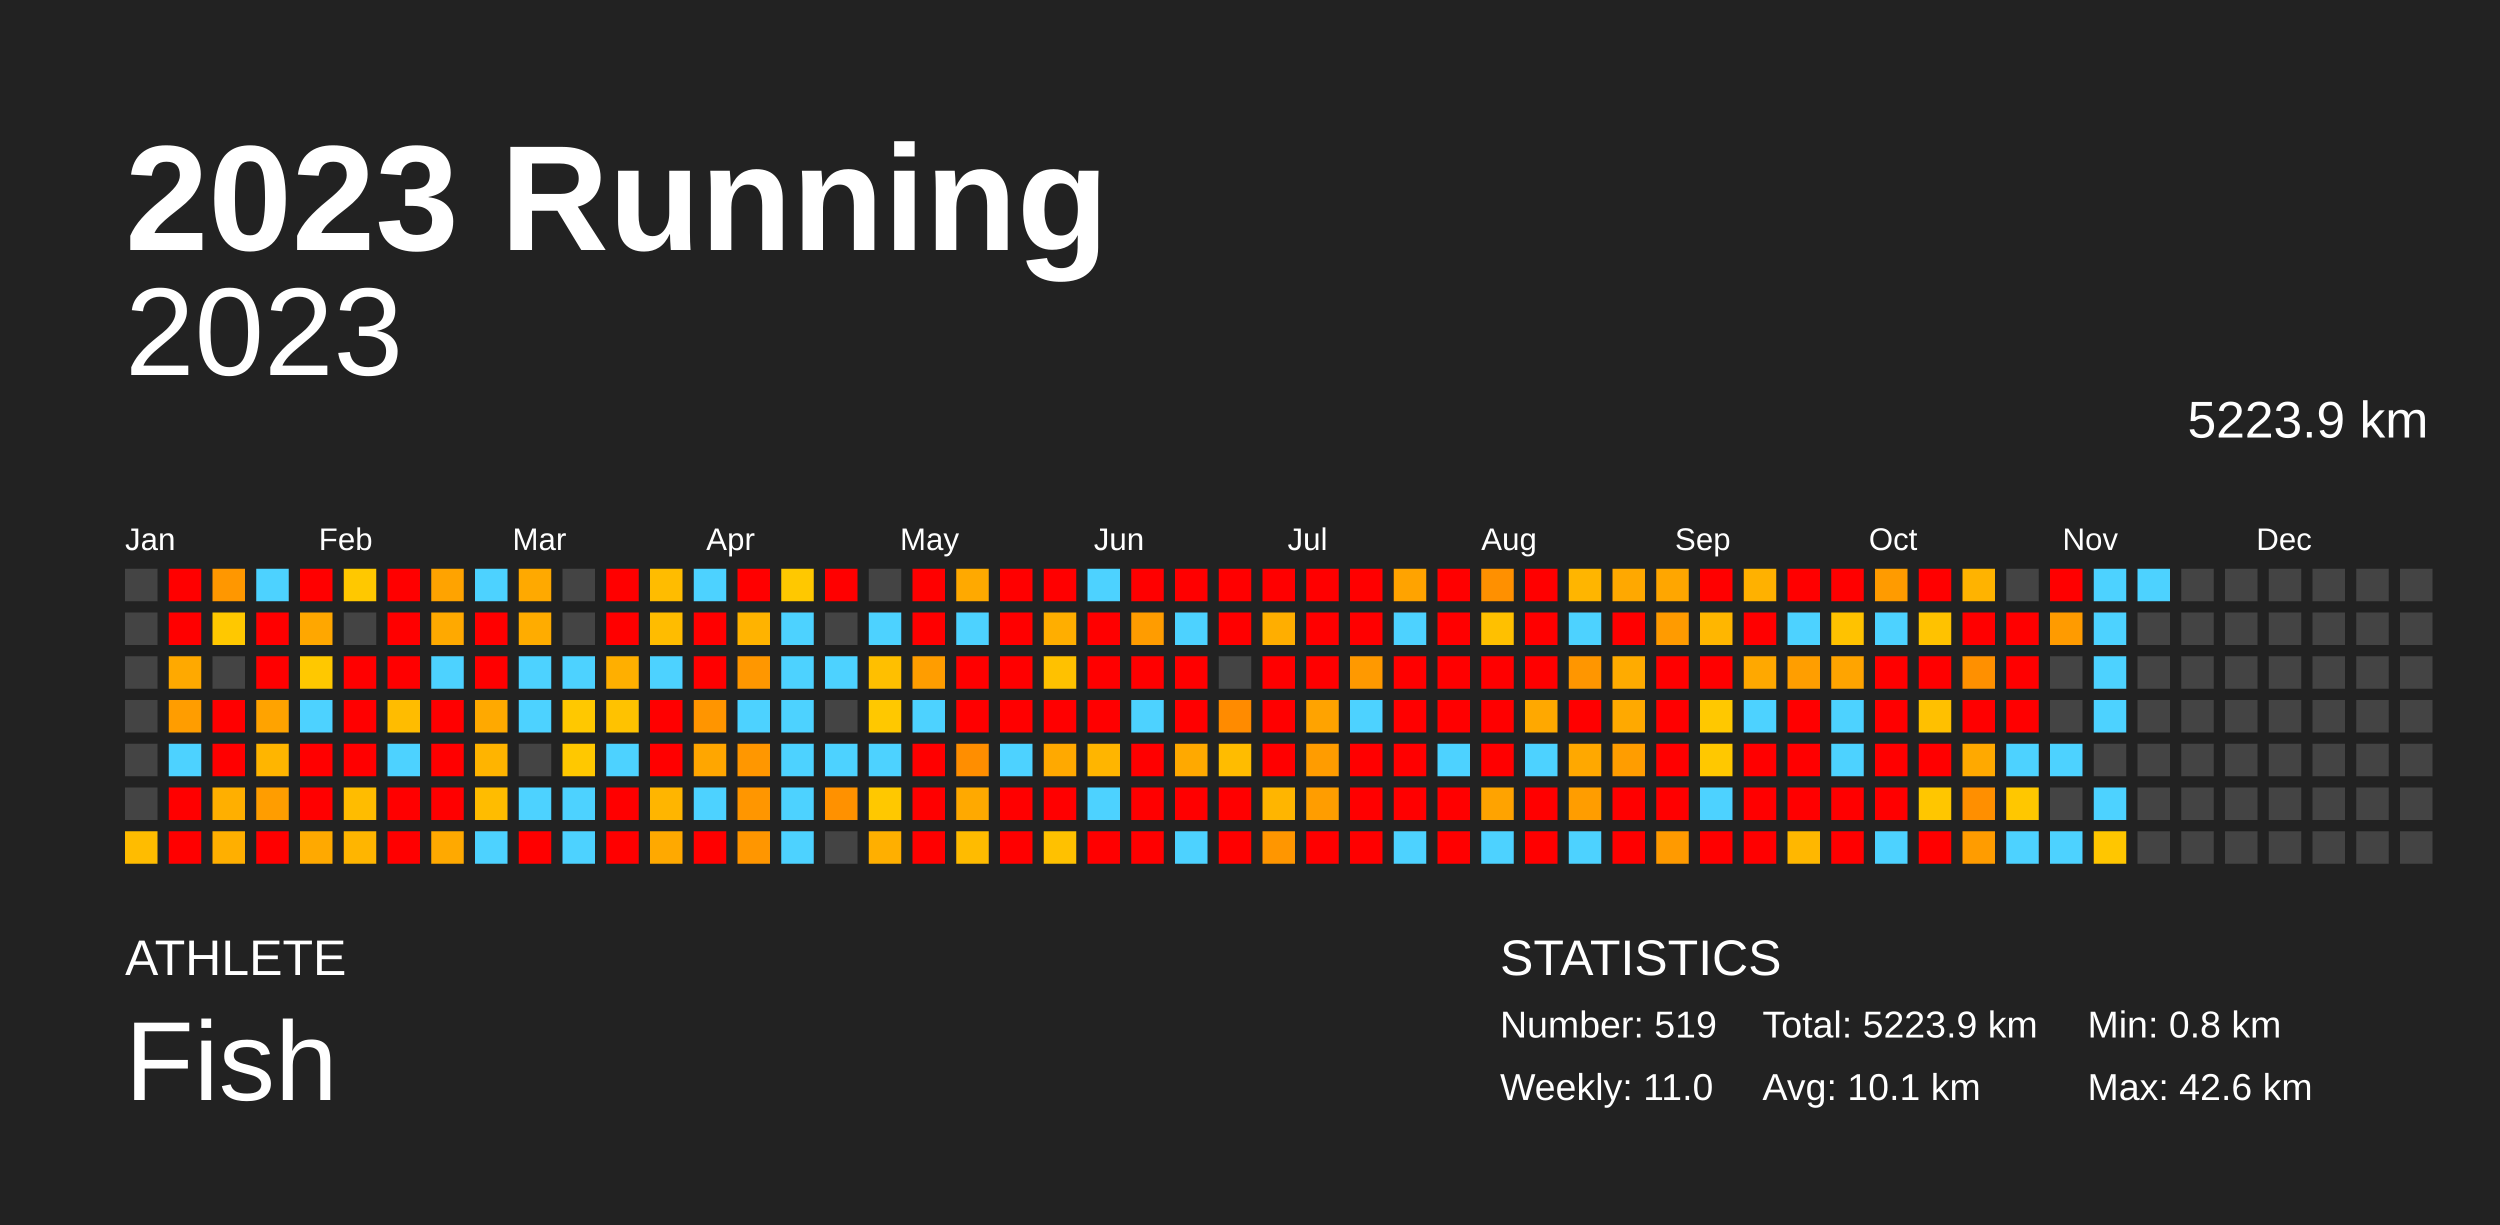
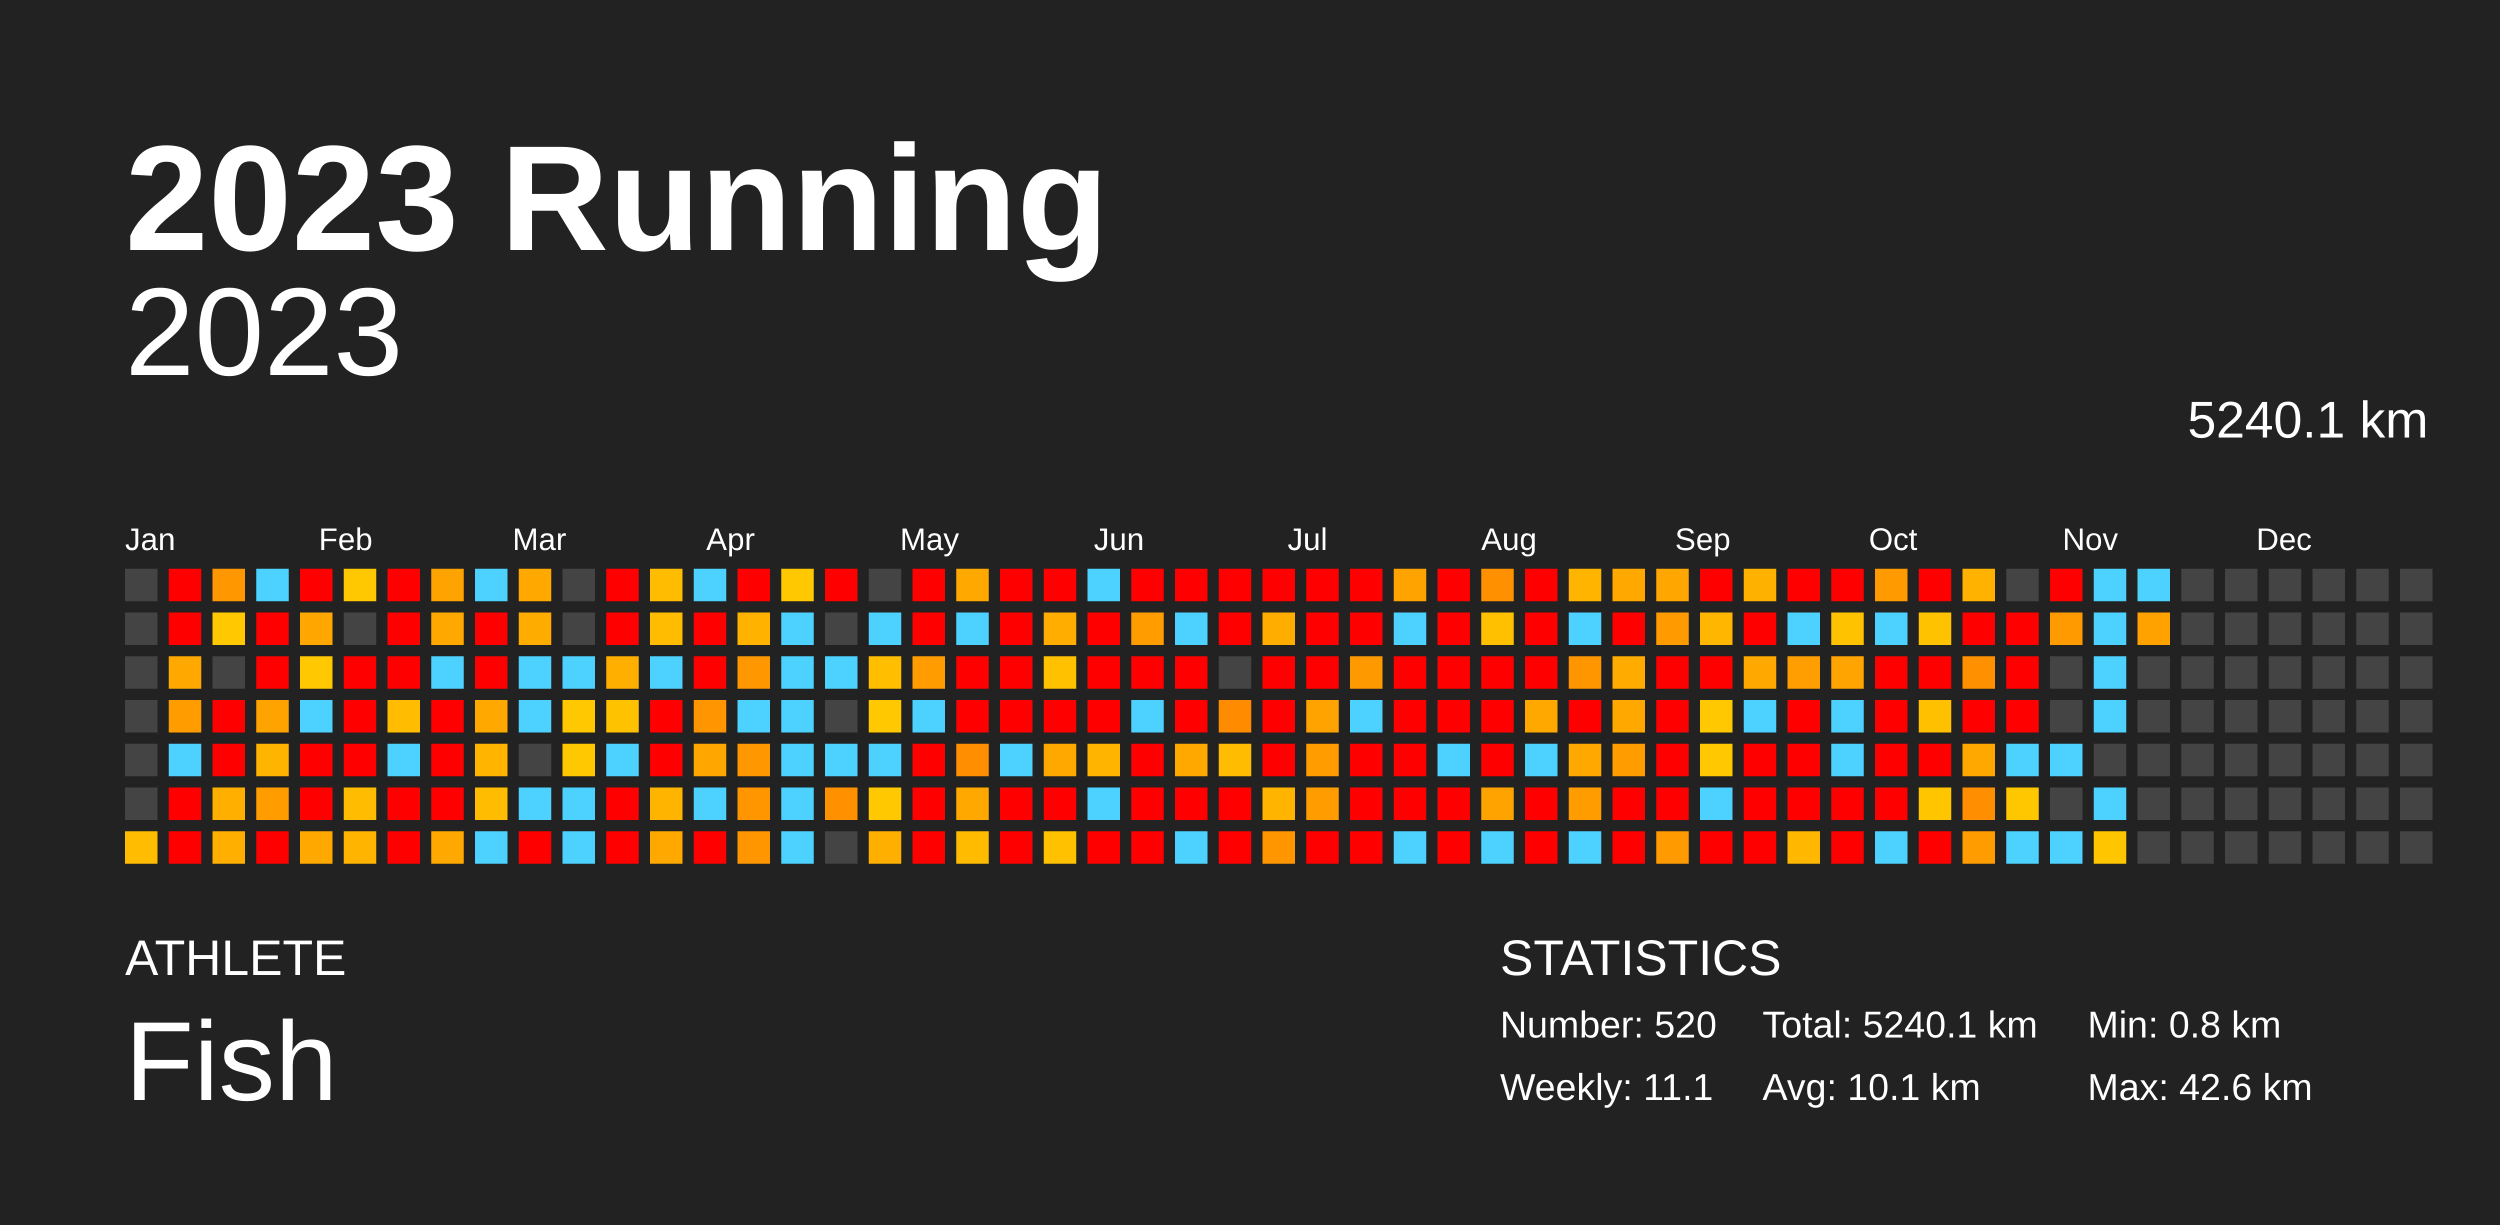
<svg xmlns="http://www.w3.org/2000/svg" baseProfile="full" height="98mm" version="1.1" viewBox="0,0,200,98" width="200mm">
  <defs />
  <rect fill="#222222" height="98" width="200" x="0" y="0" />
  <text fill="#FFFFFF" style="font-size:12px; font-family:Arial; font-weight:bold;" x="10" y="20">2023 Running</text>
  <text fill="#FFFFFF" style="font-size:4px; font-family:Arial" x="10" y="78">ATHLETE</text>
  <text fill="#FFFFFF" style="font-size:9px; font-family:Arial" x="10" y="88">Fish</text>
  <text fill="#FFFFFF" style="font-size:4px; font-family:Arial" x="120" y="78">STATISTICS</text>
-   <text fill="#FFFFFF" style="font-size:3px; font-family:Arial" x="120" y="83">Number: 519</text>
-   <text fill="#FFFFFF" style="font-size:3px; font-family:Arial" x="120" y="88">Weekly: 11.0</text>
-   <text fill="#FFFFFF" style="font-size:3px; font-family:Arial" x="141" y="83">Total: 5223.9 km</text>
+   <text fill="#FFFFFF" style="font-size:3px; font-family:Arial" x="120" y="83">Number: 520</text>
+   <text fill="#FFFFFF" style="font-size:3px; font-family:Arial" x="120" y="88">Weekly: 11.1</text>
+   <text fill="#FFFFFF" style="font-size:3px; font-family:Arial" x="141" y="83">Total: 5240.1 km</text>
  <text fill="#FFFFFF" style="font-size:3px; font-family:Arial" x="141" y="88">Avg: 10.1 km</text>
  <text fill="#FFFFFF" style="font-size:3px; font-family:Arial" x="167" y="83">Min: 0.8 km</text>
  <text fill="#FFFFFF" style="font-size:3px; font-family:Arial" x="167" y="88">Max: 42.6 km</text>
  <text alignment-baseline="hanging" fill="#FFFFFF" style="font-size:10.0px; font-family:Arial;" x="10" y="30">2023</text>
-   <text alignment-baseline="hanging" fill="#FFFFFF" style="font-size:4.125px; font-family:Arial;" x="175" y="35">5223.9 km</text>
+   <text alignment-baseline="hanging" fill="#FFFFFF" style="font-size:4.125px; font-family:Arial;" x="175" y="35">5240.1 km</text>
  <text fill="#FFFFFF" style="font-size:2.5px; font-family:Arial" x="10.0" y="44">Jan</text>
  <text fill="#FFFFFF" style="font-size:2.5px; font-family:Arial" x="25.5" y="44">Feb</text>
  <text fill="#FFFFFF" style="font-size:2.5px; font-family:Arial" x="41.0" y="44">Mar</text>
  <text fill="#FFFFFF" style="font-size:2.5px; font-family:Arial" x="56.5" y="44">Apr</text>
  <text fill="#FFFFFF" style="font-size:2.5px; font-family:Arial" x="72.0" y="44">May</text>
  <text fill="#FFFFFF" style="font-size:2.5px; font-family:Arial" x="87.5" y="44">Jun</text>
  <text fill="#FFFFFF" style="font-size:2.5px; font-family:Arial" x="103.0" y="44">Jul</text>
  <text fill="#FFFFFF" style="font-size:2.5px; font-family:Arial" x="118.5" y="44">Aug</text>
  <text fill="#FFFFFF" style="font-size:2.5px; font-family:Arial" x="134.0" y="44">Sep</text>
  <text fill="#FFFFFF" style="font-size:2.5px; font-family:Arial" x="149.5" y="44">Oct</text>
  <text fill="#FFFFFF" style="font-size:2.5px; font-family:Arial" x="165.0" y="44">Nov</text>
  <text fill="#FFFFFF" style="font-size:2.5px; font-family:Arial" x="180.5" y="44">Dec</text>
  <rect fill="#444444" height="2.6" width="2.6" x="10.0" y="45.5" />
  <rect fill="#444444" height="2.6" width="2.6" x="10.0" y="49.0" />
  <rect fill="#444444" height="2.6" width="2.6" x="10.0" y="52.5" />
  <rect fill="#444444" height="2.6" width="2.6" x="10.0" y="56.0" />
  <rect fill="#444444" height="2.6" width="2.6" x="10.0" y="59.5" />
  <rect fill="#444444" height="2.6" width="2.6" x="10.0" y="63.0" />
  <rect fill="#ffbc00" height="2.6" width="2.6" x="10.0" y="66.5" />
  <rect fill="red" height="2.6" width="2.6" x="13.5" y="45.5" />
  <rect fill="red" height="2.6" width="2.6" x="13.5" y="49.0" />
  <rect fill="#ffa900" height="2.6" width="2.6" x="13.5" y="52.5" />
  <rect fill="#ff9d00" height="2.6" width="2.6" x="13.5" y="56.0" />
  <rect fill="#4dd2ff" height="2.6" width="2.6" x="13.5" y="59.5" />
  <rect fill="red" height="2.6" width="2.6" x="13.5" y="63.0" />
  <rect fill="red" height="2.6" width="2.6" x="13.5" y="66.5" />
  <rect fill="#ff9700" height="2.6" width="2.6" x="17.0" y="45.5" />
  <rect fill="#ffc800" height="2.6" width="2.6" x="17.0" y="49.0" />
  <rect fill="#444444" height="2.6" width="2.6" x="17.0" y="52.5" />
  <rect fill="red" height="2.6" width="2.6" x="17.0" y="56.0" />
  <rect fill="red" height="2.6" width="2.6" x="17.0" y="59.5" />
  <rect fill="#ffaf00" height="2.6" width="2.6" x="17.0" y="63.0" />
  <rect fill="#ffaf00" height="2.6" width="2.6" x="17.0" y="66.5" />
  <rect fill="#4dd2ff" height="2.6" width="2.6" x="20.5" y="45.5" />
  <rect fill="red" height="2.6" width="2.6" x="20.5" y="49.0" />
  <rect fill="red" height="2.6" width="2.6" x="20.5" y="52.5" />
  <rect fill="#ffa300" height="2.6" width="2.6" x="20.5" y="56.0" />
  <rect fill="#ffb500" height="2.6" width="2.6" x="20.5" y="59.5" />
  <rect fill="#ff9d00" height="2.6" width="2.6" x="20.5" y="63.0" />
  <rect fill="red" height="2.6" width="2.6" x="20.5" y="66.5" />
  <rect fill="red" height="2.6" width="2.6" x="24.0" y="45.5" />
  <rect fill="#ffa700" height="2.6" width="2.6" x="24.0" y="49.0" />
  <rect fill="#ffc800" height="2.6" width="2.6" x="24.0" y="52.5" />
  <rect fill="#4dd2ff" height="2.6" width="2.6" x="24.0" y="56.0" />
  <rect fill="red" height="2.6" width="2.6" x="24.0" y="59.5" />
  <rect fill="red" height="2.6" width="2.6" x="24.0" y="63.0" />
  <rect fill="#ffa900" height="2.6" width="2.6" x="24.0" y="66.5" />
  <rect fill="#ffc800" height="2.6" width="2.6" x="27.5" y="45.5" />
  <rect fill="#444444" height="2.6" width="2.6" x="27.5" y="49.0" />
  <rect fill="red" height="2.6" width="2.6" x="27.5" y="52.5" />
  <rect fill="red" height="2.6" width="2.6" x="27.5" y="56.0" />
  <rect fill="red" height="2.6" width="2.6" x="27.5" y="59.5" />
  <rect fill="#ffbc00" height="2.6" width="2.6" x="27.5" y="63.0" />
  <rect fill="#ffb500" height="2.6" width="2.6" x="27.5" y="66.5" />
  <rect fill="red" height="2.6" width="2.6" x="31.0" y="45.5" />
  <rect fill="red" height="2.6" width="2.6" x="31.0" y="49.0" />
  <rect fill="red" height="2.6" width="2.6" x="31.0" y="52.5" />
  <rect fill="#ffbc00" height="2.6" width="2.6" x="31.0" y="56.0" />
  <rect fill="#4dd2ff" height="2.6" width="2.6" x="31.0" y="59.5" />
  <rect fill="red" height="2.6" width="2.6" x="31.0" y="63.0" />
  <rect fill="red" height="2.6" width="2.6" x="31.0" y="66.5" />
  <rect fill="#ffa300" height="2.6" width="2.6" x="34.5" y="45.5" />
  <rect fill="#ffa900" height="2.6" width="2.6" x="34.5" y="49.0" />
  <rect fill="#4dd2ff" height="2.6" width="2.6" x="34.5" y="52.5" />
  <rect fill="red" height="2.6" width="2.6" x="34.5" y="56.0" />
  <rect fill="red" height="2.6" width="2.6" x="34.5" y="59.5" />
  <rect fill="red" height="2.6" width="2.6" x="34.5" y="63.0" />
  <rect fill="#ffa900" height="2.6" width="2.6" x="34.5" y="66.5" />
  <rect fill="#4dd2ff" height="2.6" width="2.6" x="38.0" y="45.5" />
  <rect fill="red" height="2.6" width="2.6" x="38.0" y="49.0" />
  <rect fill="red" height="2.6" width="2.6" x="38.0" y="52.5" />
  <rect fill="#ffa900" height="2.6" width="2.6" x="38.0" y="56.0" />
  <rect fill="#ffb400" height="2.6" width="2.6" x="38.0" y="59.5" />
  <rect fill="#ffbc00" height="2.6" width="2.6" x="38.0" y="63.0" />
  <rect fill="#4dd2ff" height="2.6" width="2.6" x="38.0" y="66.5" />
  <rect fill="#ffa900" height="2.6" width="2.6" x="41.5" y="45.5" />
  <rect fill="#ffac00" height="2.6" width="2.6" x="41.5" y="49.0" />
  <rect fill="#4dd2ff" height="2.6" width="2.6" x="41.5" y="52.5" />
  <rect fill="#4dd2ff" height="2.6" width="2.6" x="41.5" y="56.0" />
  <rect fill="#444444" height="2.6" width="2.6" x="41.5" y="59.5" />
  <rect fill="#4dd2ff" height="2.6" width="2.6" x="41.5" y="63.0" />
  <rect fill="red" height="2.6" width="2.6" x="41.5" y="66.5" />
  <rect fill="#444444" height="2.6" width="2.6" x="45.0" y="45.5" />
  <rect fill="#444444" height="2.6" width="2.6" x="45.0" y="49.0" />
  <rect fill="#4dd2ff" height="2.6" width="2.6" x="45.0" y="52.5" />
  <rect fill="#ffc800" height="2.6" width="2.6" x="45.0" y="56.0" />
  <rect fill="#ffc800" height="2.6" width="2.6" x="45.0" y="59.5" />
  <rect fill="#4dd2ff" height="2.6" width="2.6" x="45.0" y="63.0" />
  <rect fill="#4dd2ff" height="2.6" width="2.6" x="45.0" y="66.5" />
  <rect fill="red" height="2.6" width="2.6" x="48.5" y="45.5" />
  <rect fill="red" height="2.6" width="2.6" x="48.5" y="49.0" />
  <rect fill="#ffaf00" height="2.6" width="2.6" x="48.5" y="52.5" />
  <rect fill="#ffc200" height="2.6" width="2.6" x="48.5" y="56.0" />
  <rect fill="#4dd2ff" height="2.6" width="2.6" x="48.5" y="59.5" />
  <rect fill="red" height="2.6" width="2.6" x="48.5" y="63.0" />
  <rect fill="red" height="2.6" width="2.6" x="48.5" y="66.5" />
  <rect fill="#ffbc00" height="2.6" width="2.6" x="52.0" y="45.5" />
  <rect fill="#ffbc00" height="2.6" width="2.6" x="52.0" y="49.0" />
  <rect fill="#4dd2ff" height="2.6" width="2.6" x="52.0" y="52.5" />
  <rect fill="red" height="2.6" width="2.6" x="52.0" y="56.0" />
  <rect fill="red" height="2.6" width="2.6" x="52.0" y="59.5" />
  <rect fill="#ffb500" height="2.6" width="2.6" x="52.0" y="63.0" />
  <rect fill="#ffa900" height="2.6" width="2.6" x="52.0" y="66.5" />
  <rect fill="#4dd2ff" height="2.6" width="2.6" x="55.5" y="45.5" />
  <rect fill="red" height="2.6" width="2.6" x="55.5" y="49.0" />
  <rect fill="red" height="2.6" width="2.6" x="55.5" y="52.5" />
  <rect fill="#ff9500" height="2.6" width="2.6" x="55.5" y="56.0" />
  <rect fill="#ffa600" height="2.6" width="2.6" x="55.5" y="59.5" />
  <rect fill="#4dd2ff" height="2.6" width="2.6" x="55.5" y="63.0" />
  <rect fill="red" height="2.6" width="2.6" x="55.5" y="66.5" />
  <rect fill="red" height="2.6" width="2.6" x="59.0" y="45.5" />
  <rect fill="#ffb300" height="2.6" width="2.6" x="59.0" y="49.0" />
  <rect fill="#ff9700" height="2.6" width="2.6" x="59.0" y="52.5" />
  <rect fill="#4dd2ff" height="2.6" width="2.6" x="59.0" y="56.0" />
  <rect fill="#ff9700" height="2.6" width="2.6" x="59.0" y="59.5" />
  <rect fill="#ff9600" height="2.6" width="2.6" x="59.0" y="63.0" />
  <rect fill="#ff9600" height="2.6" width="2.6" x="59.0" y="66.5" />
  <rect fill="#ffc800" height="2.6" width="2.6" x="62.5" y="45.5" />
  <rect fill="#4dd2ff" height="2.6" width="2.6" x="62.5" y="49.0" />
  <rect fill="#4dd2ff" height="2.6" width="2.6" x="62.5" y="52.5" />
  <rect fill="#4dd2ff" height="2.6" width="2.6" x="62.5" y="56.0" />
  <rect fill="#4dd2ff" height="2.6" width="2.6" x="62.5" y="59.5" />
  <rect fill="#4dd2ff" height="2.6" width="2.6" x="62.5" y="63.0" />
  <rect fill="#4dd2ff" height="2.6" width="2.6" x="62.5" y="66.5" />
  <rect fill="red" height="2.6" width="2.6" x="66.0" y="45.5" />
  <rect fill="#444444" height="2.6" width="2.6" x="66.0" y="49.0" />
  <rect fill="#4dd2ff" height="2.6" width="2.6" x="66.0" y="52.5" />
  <rect fill="#444444" height="2.6" width="2.6" x="66.0" y="56.0" />
  <rect fill="#4dd2ff" height="2.6" width="2.6" x="66.0" y="59.5" />
  <rect fill="#ff9100" height="2.6" width="2.6" x="66.0" y="63.0" />
  <rect fill="#444444" height="2.6" width="2.6" x="66.0" y="66.5" />
  <rect fill="#444444" height="2.6" width="2.6" x="69.5" y="45.5" />
  <rect fill="#4dd2ff" height="2.6" width="2.6" x="69.5" y="49.0" />
  <rect fill="#ffbf00" height="2.6" width="2.6" x="69.5" y="52.5" />
  <rect fill="#ffc800" height="2.6" width="2.6" x="69.5" y="56.0" />
  <rect fill="#4dd2ff" height="2.6" width="2.6" x="69.5" y="59.5" />
  <rect fill="#ffc800" height="2.6" width="2.6" x="69.5" y="63.0" />
  <rect fill="#ffaf00" height="2.6" width="2.6" x="69.5" y="66.5" />
  <rect fill="red" height="2.6" width="2.6" x="73.0" y="45.5" />
  <rect fill="red" height="2.6" width="2.6" x="73.0" y="49.0" />
  <rect fill="#ff9d00" height="2.6" width="2.6" x="73.0" y="52.5" />
  <rect fill="#4dd2ff" height="2.6" width="2.6" x="73.0" y="56.0" />
  <rect fill="red" height="2.6" width="2.6" x="73.0" y="59.5" />
  <rect fill="red" height="2.6" width="2.6" x="73.0" y="63.0" />
  <rect fill="red" height="2.6" width="2.6" x="73.0" y="66.5" />
  <rect fill="#ffa900" height="2.6" width="2.6" x="76.5" y="45.5" />
  <rect fill="#4dd2ff" height="2.6" width="2.6" x="76.5" y="49.0" />
  <rect fill="red" height="2.6" width="2.6" x="76.5" y="52.5" />
  <rect fill="red" height="2.6" width="2.6" x="76.5" y="56.0" />
  <rect fill="#ff8e00" height="2.6" width="2.6" x="76.5" y="59.5" />
  <rect fill="#ffa900" height="2.6" width="2.6" x="76.5" y="63.0" />
  <rect fill="#ffbb00" height="2.6" width="2.6" x="76.5" y="66.5" />
  <rect fill="red" height="2.6" width="2.6" x="80.0" y="45.5" />
  <rect fill="red" height="2.6" width="2.6" x="80.0" y="49.0" />
  <rect fill="red" height="2.6" width="2.6" x="80.0" y="52.5" />
  <rect fill="red" height="2.6" width="2.6" x="80.0" y="56.0" />
  <rect fill="#4dd2ff" height="2.6" width="2.6" x="80.0" y="59.5" />
  <rect fill="red" height="2.6" width="2.6" x="80.0" y="63.0" />
  <rect fill="red" height="2.6" width="2.6" x="80.0" y="66.5" />
  <rect fill="red" height="2.6" width="2.6" x="83.5" y="45.5" />
  <rect fill="#ffae00" height="2.6" width="2.6" x="83.5" y="49.0" />
  <rect fill="#ffc100" height="2.6" width="2.6" x="83.5" y="52.5" />
  <rect fill="red" height="2.6" width="2.6" x="83.5" y="56.0" />
  <rect fill="#ffa900" height="2.6" width="2.6" x="83.5" y="59.5" />
  <rect fill="red" height="2.6" width="2.6" x="83.5" y="63.0" />
  <rect fill="#ffc100" height="2.6" width="2.6" x="83.5" y="66.5" />
  <rect fill="#4dd2ff" height="2.6" width="2.6" x="87.0" y="45.5" />
  <rect fill="red" height="2.6" width="2.6" x="87.0" y="49.0" />
  <rect fill="red" height="2.6" width="2.6" x="87.0" y="52.5" />
  <rect fill="red" height="2.6" width="2.6" x="87.0" y="56.0" />
  <rect fill="#ffb500" height="2.6" width="2.6" x="87.0" y="59.5" />
  <rect fill="#4dd2ff" height="2.6" width="2.6" x="87.0" y="63.0" />
  <rect fill="red" height="2.6" width="2.6" x="87.0" y="66.5" />
  <rect fill="red" height="2.6" width="2.6" x="90.5" y="45.5" />
  <rect fill="#ff9c00" height="2.6" width="2.6" x="90.5" y="49.0" />
  <rect fill="red" height="2.6" width="2.6" x="90.5" y="52.5" />
  <rect fill="#4dd2ff" height="2.6" width="2.6" x="90.5" y="56.0" />
  <rect fill="red" height="2.6" width="2.6" x="90.5" y="59.5" />
  <rect fill="red" height="2.6" width="2.6" x="90.5" y="63.0" />
  <rect fill="red" height="2.6" width="2.6" x="90.5" y="66.5" />
  <rect fill="red" height="2.6" width="2.6" x="94.0" y="45.5" />
  <rect fill="#4dd2ff" height="2.6" width="2.6" x="94.0" y="49.0" />
  <rect fill="red" height="2.6" width="2.6" x="94.0" y="52.5" />
  <rect fill="red" height="2.6" width="2.6" x="94.0" y="56.0" />
  <rect fill="#ffa900" height="2.6" width="2.6" x="94.0" y="59.5" />
  <rect fill="red" height="2.6" width="2.6" x="94.0" y="63.0" />
  <rect fill="#4dd2ff" height="2.6" width="2.6" x="94.0" y="66.5" />
  <rect fill="red" height="2.6" width="2.6" x="97.5" y="45.5" />
  <rect fill="red" height="2.6" width="2.6" x="97.5" y="49.0" />
  <rect fill="#444444" height="2.6" width="2.6" x="97.5" y="52.5" />
  <rect fill="#ff8b00" height="2.6" width="2.6" x="97.5" y="56.0" />
  <rect fill="#ffbc00" height="2.6" width="2.6" x="97.5" y="59.5" />
  <rect fill="red" height="2.6" width="2.6" x="97.5" y="63.0" />
  <rect fill="red" height="2.6" width="2.6" x="97.5" y="66.5" />
  <rect fill="red" height="2.6" width="2.6" x="101.0" y="45.5" />
  <rect fill="#ffae00" height="2.6" width="2.6" x="101.0" y="49.0" />
  <rect fill="red" height="2.6" width="2.6" x="101.0" y="52.5" />
  <rect fill="red" height="2.6" width="2.6" x="101.0" y="56.0" />
  <rect fill="red" height="2.6" width="2.6" x="101.0" y="59.5" />
  <rect fill="#ffb500" height="2.6" width="2.6" x="101.0" y="63.0" />
  <rect fill="#ff9600" height="2.6" width="2.6" x="101.0" y="66.5" />
  <rect fill="red" height="2.6" width="2.6" x="104.5" y="45.5" />
  <rect fill="red" height="2.6" width="2.6" x="104.5" y="49.0" />
  <rect fill="red" height="2.6" width="2.6" x="104.5" y="52.5" />
  <rect fill="#ffa300" height="2.6" width="2.6" x="104.5" y="56.0" />
  <rect fill="#ff9c00" height="2.6" width="2.6" x="104.5" y="59.5" />
  <rect fill="#ff9d00" height="2.6" width="2.6" x="104.5" y="63.0" />
  <rect fill="red" height="2.6" width="2.6" x="104.5" y="66.5" />
  <rect fill="red" height="2.6" width="2.6" x="108.0" y="45.5" />
  <rect fill="red" height="2.6" width="2.6" x="108.0" y="49.0" />
  <rect fill="#ff9900" height="2.6" width="2.6" x="108.0" y="52.5" />
  <rect fill="#4dd2ff" height="2.6" width="2.6" x="108.0" y="56.0" />
  <rect fill="red" height="2.6" width="2.6" x="108.0" y="59.5" />
  <rect fill="red" height="2.6" width="2.6" x="108.0" y="63.0" />
  <rect fill="red" height="2.6" width="2.6" x="108.0" y="66.5" />
  <rect fill="#ffa300" height="2.6" width="2.6" x="111.5" y="45.5" />
  <rect fill="#4dd2ff" height="2.6" width="2.6" x="111.5" y="49.0" />
  <rect fill="red" height="2.6" width="2.6" x="111.5" y="52.5" />
  <rect fill="red" height="2.6" width="2.6" x="111.5" y="56.0" />
  <rect fill="red" height="2.6" width="2.6" x="111.5" y="59.5" />
  <rect fill="red" height="2.6" width="2.6" x="111.5" y="63.0" />
  <rect fill="#4dd2ff" height="2.6" width="2.6" x="111.5" y="66.5" />
  <rect fill="red" height="2.6" width="2.6" x="115.0" y="45.5" />
  <rect fill="red" height="2.6" width="2.6" x="115.0" y="49.0" />
  <rect fill="red" height="2.6" width="2.6" x="115.0" y="52.5" />
  <rect fill="red" height="2.6" width="2.6" x="115.0" y="56.0" />
  <rect fill="#4dd2ff" height="2.6" width="2.6" x="115.0" y="59.5" />
  <rect fill="red" height="2.6" width="2.6" x="115.0" y="63.0" />
  <rect fill="red" height="2.6" width="2.6" x="115.0" y="66.5" />
  <rect fill="#ff9000" height="2.6" width="2.6" x="118.5" y="45.5" />
  <rect fill="#ffc000" height="2.6" width="2.6" x="118.5" y="49.0" />
  <rect fill="red" height="2.6" width="2.6" x="118.5" y="52.5" />
  <rect fill="red" height="2.6" width="2.6" x="118.5" y="56.0" />
  <rect fill="red" height="2.6" width="2.6" x="118.5" y="59.5" />
  <rect fill="#ffa300" height="2.6" width="2.6" x="118.5" y="63.0" />
  <rect fill="#4dd2ff" height="2.6" width="2.6" x="118.5" y="66.5" />
  <rect fill="red" height="2.6" width="2.6" x="122.0" y="45.5" />
  <rect fill="red" height="2.6" width="2.6" x="122.0" y="49.0" />
  <rect fill="red" height="2.6" width="2.6" x="122.0" y="52.5" />
  <rect fill="#ffa800" height="2.6" width="2.6" x="122.0" y="56.0" />
  <rect fill="#4dd2ff" height="2.6" width="2.6" x="122.0" y="59.5" />
  <rect fill="red" height="2.6" width="2.6" x="122.0" y="63.0" />
  <rect fill="red" height="2.6" width="2.6" x="122.0" y="66.5" />
  <rect fill="#ffb500" height="2.6" width="2.6" x="125.5" y="45.5" />
  <rect fill="#4dd2ff" height="2.6" width="2.6" x="125.5" y="49.0" />
  <rect fill="#ff9600" height="2.6" width="2.6" x="125.5" y="52.5" />
  <rect fill="red" height="2.6" width="2.6" x="125.5" y="56.0" />
  <rect fill="#ffa800" height="2.6" width="2.6" x="125.5" y="59.5" />
  <rect fill="#ff9d00" height="2.6" width="2.6" x="125.5" y="63.0" />
  <rect fill="#4dd2ff" height="2.6" width="2.6" x="125.5" y="66.5" />
  <rect fill="#ffa800" height="2.6" width="2.6" x="129.0" y="45.5" />
  <rect fill="red" height="2.6" width="2.6" x="129.0" y="49.0" />
  <rect fill="#ffab00" height="2.6" width="2.6" x="129.0" y="52.5" />
  <rect fill="#ffa900" height="2.6" width="2.6" x="129.0" y="56.0" />
  <rect fill="#ff9d00" height="2.6" width="2.6" x="129.0" y="59.5" />
  <rect fill="red" height="2.6" width="2.6" x="129.0" y="63.0" />
  <rect fill="red" height="2.6" width="2.6" x="129.0" y="66.5" />
  <rect fill="#ffa600" height="2.6" width="2.6" x="132.5" y="45.5" />
  <rect fill="#ff9b00" height="2.6" width="2.6" x="132.5" y="49.0" />
  <rect fill="red" height="2.6" width="2.6" x="132.5" y="52.5" />
  <rect fill="red" height="2.6" width="2.6" x="132.5" y="56.0" />
  <rect fill="red" height="2.6" width="2.6" x="132.5" y="59.5" />
  <rect fill="red" height="2.6" width="2.6" x="132.5" y="63.0" />
  <rect fill="#ff9a00" height="2.6" width="2.6" x="132.5" y="66.5" />
  <rect fill="red" height="2.6" width="2.6" x="136.0" y="45.5" />
  <rect fill="#ffb600" height="2.6" width="2.6" x="136.0" y="49.0" />
  <rect fill="red" height="2.6" width="2.6" x="136.0" y="52.5" />
  <rect fill="#ffc800" height="2.6" width="2.6" x="136.0" y="56.0" />
  <rect fill="#ffc800" height="2.6" width="2.6" x="136.0" y="59.5" />
  <rect fill="#4dd2ff" height="2.6" width="2.6" x="136.0" y="63.0" />
  <rect fill="red" height="2.6" width="2.6" x="136.0" y="66.5" />
  <rect fill="#ffb100" height="2.6" width="2.6" x="139.5" y="45.5" />
  <rect fill="red" height="2.6" width="2.6" x="139.5" y="49.0" />
  <rect fill="#ffa800" height="2.6" width="2.6" x="139.5" y="52.5" />
  <rect fill="#4dd2ff" height="2.6" width="2.6" x="139.5" y="56.0" />
  <rect fill="red" height="2.6" width="2.6" x="139.5" y="59.5" />
  <rect fill="red" height="2.6" width="2.6" x="139.5" y="63.0" />
  <rect fill="red" height="2.6" width="2.6" x="139.5" y="66.5" />
  <rect fill="red" height="2.6" width="2.6" x="143.0" y="45.5" />
  <rect fill="#4dd2ff" height="2.6" width="2.6" x="143.0" y="49.0" />
  <rect fill="#ff9e00" height="2.6" width="2.6" x="143.0" y="52.5" />
  <rect fill="red" height="2.6" width="2.6" x="143.0" y="56.0" />
  <rect fill="red" height="2.6" width="2.6" x="143.0" y="59.5" />
  <rect fill="red" height="2.6" width="2.6" x="143.0" y="63.0" />
  <rect fill="#ffb700" height="2.6" width="2.6" x="143.0" y="66.5" />
  <rect fill="red" height="2.6" width="2.6" x="146.5" y="45.5" />
  <rect fill="#ffc200" height="2.6" width="2.6" x="146.5" y="49.0" />
  <rect fill="#ffa400" height="2.6" width="2.6" x="146.5" y="52.5" />
  <rect fill="#4dd2ff" height="2.6" width="2.6" x="146.5" y="56.0" />
  <rect fill="#4dd2ff" height="2.6" width="2.6" x="146.5" y="59.5" />
  <rect fill="red" height="2.6" width="2.6" x="146.5" y="63.0" />
  <rect fill="red" height="2.6" width="2.6" x="146.5" y="66.5" />
  <rect fill="#ff9b00" height="2.6" width="2.6" x="150.0" y="45.5" />
  <rect fill="#4dd2ff" height="2.6" width="2.6" x="150.0" y="49.0" />
  <rect fill="red" height="2.6" width="2.6" x="150.0" y="52.5" />
  <rect fill="red" height="2.6" width="2.6" x="150.0" y="56.0" />
  <rect fill="red" height="2.6" width="2.6" x="150.0" y="59.5" />
  <rect fill="red" height="2.6" width="2.6" x="150.0" y="63.0" />
  <rect fill="#4dd2ff" height="2.6" width="2.6" x="150.0" y="66.5" />
  <rect fill="red" height="2.6" width="2.6" x="153.5" y="45.5" />
  <rect fill="#ffc200" height="2.6" width="2.6" x="153.5" y="49.0" />
  <rect fill="red" height="2.6" width="2.6" x="153.5" y="52.5" />
  <rect fill="#ffc000" height="2.6" width="2.6" x="153.5" y="56.0" />
  <rect fill="red" height="2.6" width="2.6" x="153.5" y="59.5" />
  <rect fill="#ffc600" height="2.6" width="2.6" x="153.5" y="63.0" />
  <rect fill="red" height="2.6" width="2.6" x="153.5" y="66.5" />
  <rect fill="#ffb300" height="2.6" width="2.6" x="157.0" y="45.5" />
  <rect fill="red" height="2.6" width="2.6" x="157.0" y="49.0" />
  <rect fill="#ff9000" height="2.6" width="2.6" x="157.0" y="52.5" />
  <rect fill="red" height="2.6" width="2.6" x="157.0" y="56.0" />
  <rect fill="#ffa900" height="2.6" width="2.6" x="157.0" y="59.5" />
  <rect fill="#ff8f00" height="2.6" width="2.6" x="157.0" y="63.0" />
  <rect fill="#ff9c00" height="2.6" width="2.6" x="157.0" y="66.5" />
  <rect fill="#444444" height="2.6" width="2.6" x="160.5" y="45.5" />
  <rect fill="red" height="2.6" width="2.6" x="160.5" y="49.0" />
  <rect fill="red" height="2.6" width="2.6" x="160.5" y="52.5" />
  <rect fill="red" height="2.6" width="2.6" x="160.5" y="56.0" />
  <rect fill="#4dd2ff" height="2.6" width="2.6" x="160.5" y="59.5" />
  <rect fill="#ffc700" height="2.6" width="2.6" x="160.5" y="63.0" />
  <rect fill="#4dd2ff" height="2.6" width="2.6" x="160.5" y="66.5" />
  <rect fill="red" height="2.6" width="2.6" x="164.0" y="45.5" />
  <rect fill="#ff9b00" height="2.6" width="2.6" x="164.0" y="49.0" />
  <rect fill="#444444" height="2.6" width="2.6" x="164.0" y="52.5" />
  <rect fill="#444444" height="2.6" width="2.6" x="164.0" y="56.0" />
  <rect fill="#4dd2ff" height="2.6" width="2.6" x="164.0" y="59.5" />
  <rect fill="#444444" height="2.6" width="2.6" x="164.0" y="63.0" />
  <rect fill="#4dd2ff" height="2.6" width="2.6" x="164.0" y="66.5" />
  <rect fill="#4dd2ff" height="2.6" width="2.6" x="167.5" y="45.5" />
  <rect fill="#4dd2ff" height="2.6" width="2.6" x="167.5" y="49.0" />
  <rect fill="#4dd2ff" height="2.6" width="2.6" x="167.5" y="52.5" />
  <rect fill="#4dd2ff" height="2.6" width="2.6" x="167.5" y="56.0" />
  <rect fill="#444444" height="2.6" width="2.6" x="167.5" y="59.5" />
  <rect fill="#4dd2ff" height="2.6" width="2.6" x="167.5" y="63.0" />
  <rect fill="#ffc600" height="2.6" width="2.6" x="167.5" y="66.5" />
  <rect fill="#4dd2ff" height="2.6" width="2.6" x="171.0" y="45.5" />
-   <rect fill="#444444" height="2.6" width="2.6" x="171.0" y="49.0" />
+   <rect fill="#ffa200" height="2.6" width="2.6" x="171.0" y="49.0" />
  <rect fill="#444444" height="2.6" width="2.6" x="171.0" y="52.5" />
  <rect fill="#444444" height="2.6" width="2.6" x="171.0" y="56.0" />
  <rect fill="#444444" height="2.6" width="2.6" x="171.0" y="59.5" />
  <rect fill="#444444" height="2.6" width="2.6" x="171.0" y="63.0" />
  <rect fill="#444444" height="2.6" width="2.6" x="171.0" y="66.5" />
  <rect fill="#444444" height="2.6" width="2.6" x="174.5" y="45.5" />
  <rect fill="#444444" height="2.6" width="2.6" x="174.5" y="49.0" />
  <rect fill="#444444" height="2.6" width="2.6" x="174.5" y="52.5" />
  <rect fill="#444444" height="2.6" width="2.6" x="174.5" y="56.0" />
  <rect fill="#444444" height="2.6" width="2.6" x="174.5" y="59.5" />
  <rect fill="#444444" height="2.6" width="2.6" x="174.5" y="63.0" />
  <rect fill="#444444" height="2.6" width="2.6" x="174.5" y="66.5" />
  <rect fill="#444444" height="2.6" width="2.6" x="178.0" y="45.5" />
  <rect fill="#444444" height="2.6" width="2.6" x="178.0" y="49.0" />
  <rect fill="#444444" height="2.6" width="2.6" x="178.0" y="52.5" />
  <rect fill="#444444" height="2.6" width="2.6" x="178.0" y="56.0" />
  <rect fill="#444444" height="2.6" width="2.6" x="178.0" y="59.5" />
  <rect fill="#444444" height="2.6" width="2.6" x="178.0" y="63.0" />
  <rect fill="#444444" height="2.6" width="2.6" x="178.0" y="66.5" />
  <rect fill="#444444" height="2.6" width="2.6" x="181.5" y="45.5" />
  <rect fill="#444444" height="2.6" width="2.6" x="181.5" y="49.0" />
  <rect fill="#444444" height="2.6" width="2.6" x="181.5" y="52.5" />
  <rect fill="#444444" height="2.6" width="2.6" x="181.5" y="56.0" />
  <rect fill="#444444" height="2.6" width="2.6" x="181.5" y="59.5" />
  <rect fill="#444444" height="2.6" width="2.6" x="181.5" y="63.0" />
  <rect fill="#444444" height="2.6" width="2.6" x="181.5" y="66.5" />
  <rect fill="#444444" height="2.6" width="2.6" x="185.0" y="45.5" />
  <rect fill="#444444" height="2.6" width="2.6" x="185.0" y="49.0" />
  <rect fill="#444444" height="2.6" width="2.6" x="185.0" y="52.5" />
  <rect fill="#444444" height="2.6" width="2.6" x="185.0" y="56.0" />
  <rect fill="#444444" height="2.6" width="2.6" x="185.0" y="59.5" />
  <rect fill="#444444" height="2.6" width="2.6" x="185.0" y="63.0" />
  <rect fill="#444444" height="2.6" width="2.6" x="185.0" y="66.5" />
  <rect fill="#444444" height="2.6" width="2.6" x="188.5" y="45.5" />
  <rect fill="#444444" height="2.6" width="2.6" x="188.5" y="49.0" />
  <rect fill="#444444" height="2.6" width="2.6" x="188.5" y="52.5" />
  <rect fill="#444444" height="2.6" width="2.6" x="188.5" y="56.0" />
  <rect fill="#444444" height="2.6" width="2.6" x="188.5" y="59.5" />
  <rect fill="#444444" height="2.6" width="2.6" x="188.5" y="63.0" />
  <rect fill="#444444" height="2.6" width="2.6" x="188.5" y="66.5" />
  <rect fill="#444444" height="2.6" width="2.6" x="192.0" y="45.5" />
  <rect fill="#444444" height="2.6" width="2.6" x="192.0" y="49.0" />
  <rect fill="#444444" height="2.6" width="2.6" x="192.0" y="52.5" />
  <rect fill="#444444" height="2.6" width="2.6" x="192.0" y="56.0" />
  <rect fill="#444444" height="2.6" width="2.6" x="192.0" y="59.5" />
  <rect fill="#444444" height="2.6" width="2.6" x="192.0" y="63.0" />
  <rect fill="#444444" height="2.6" width="2.6" x="192.0" y="66.5" />
</svg>
